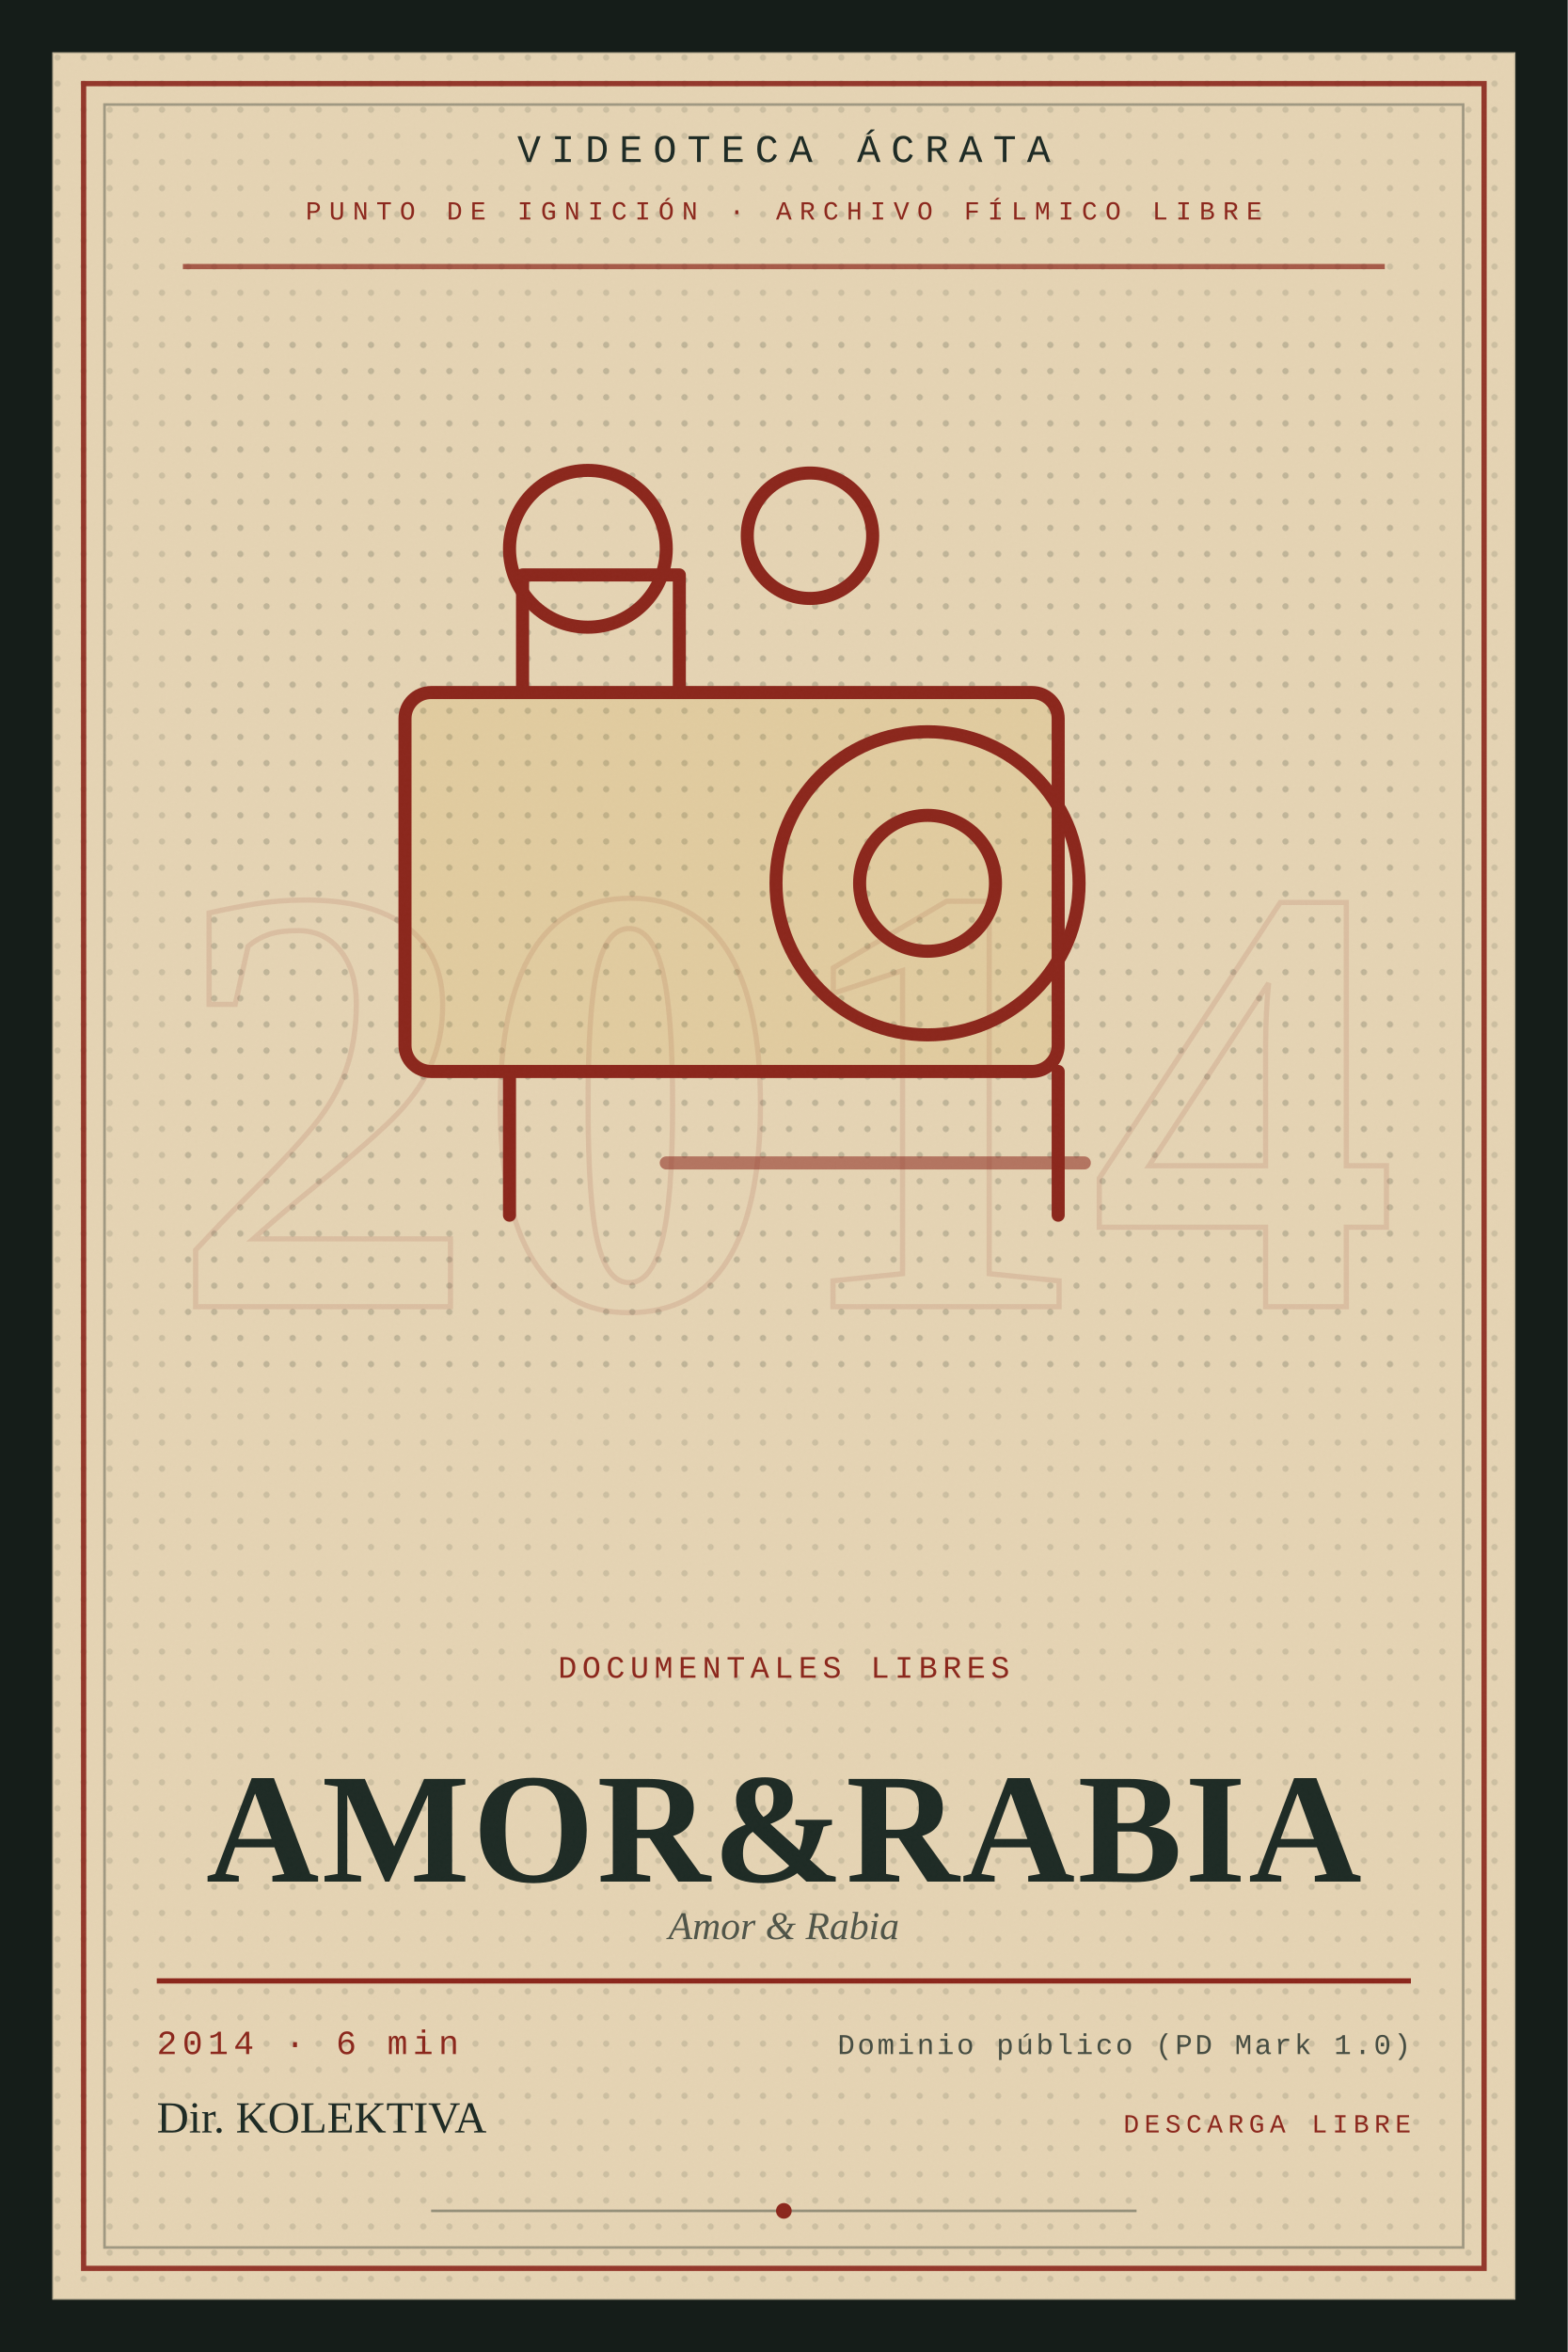
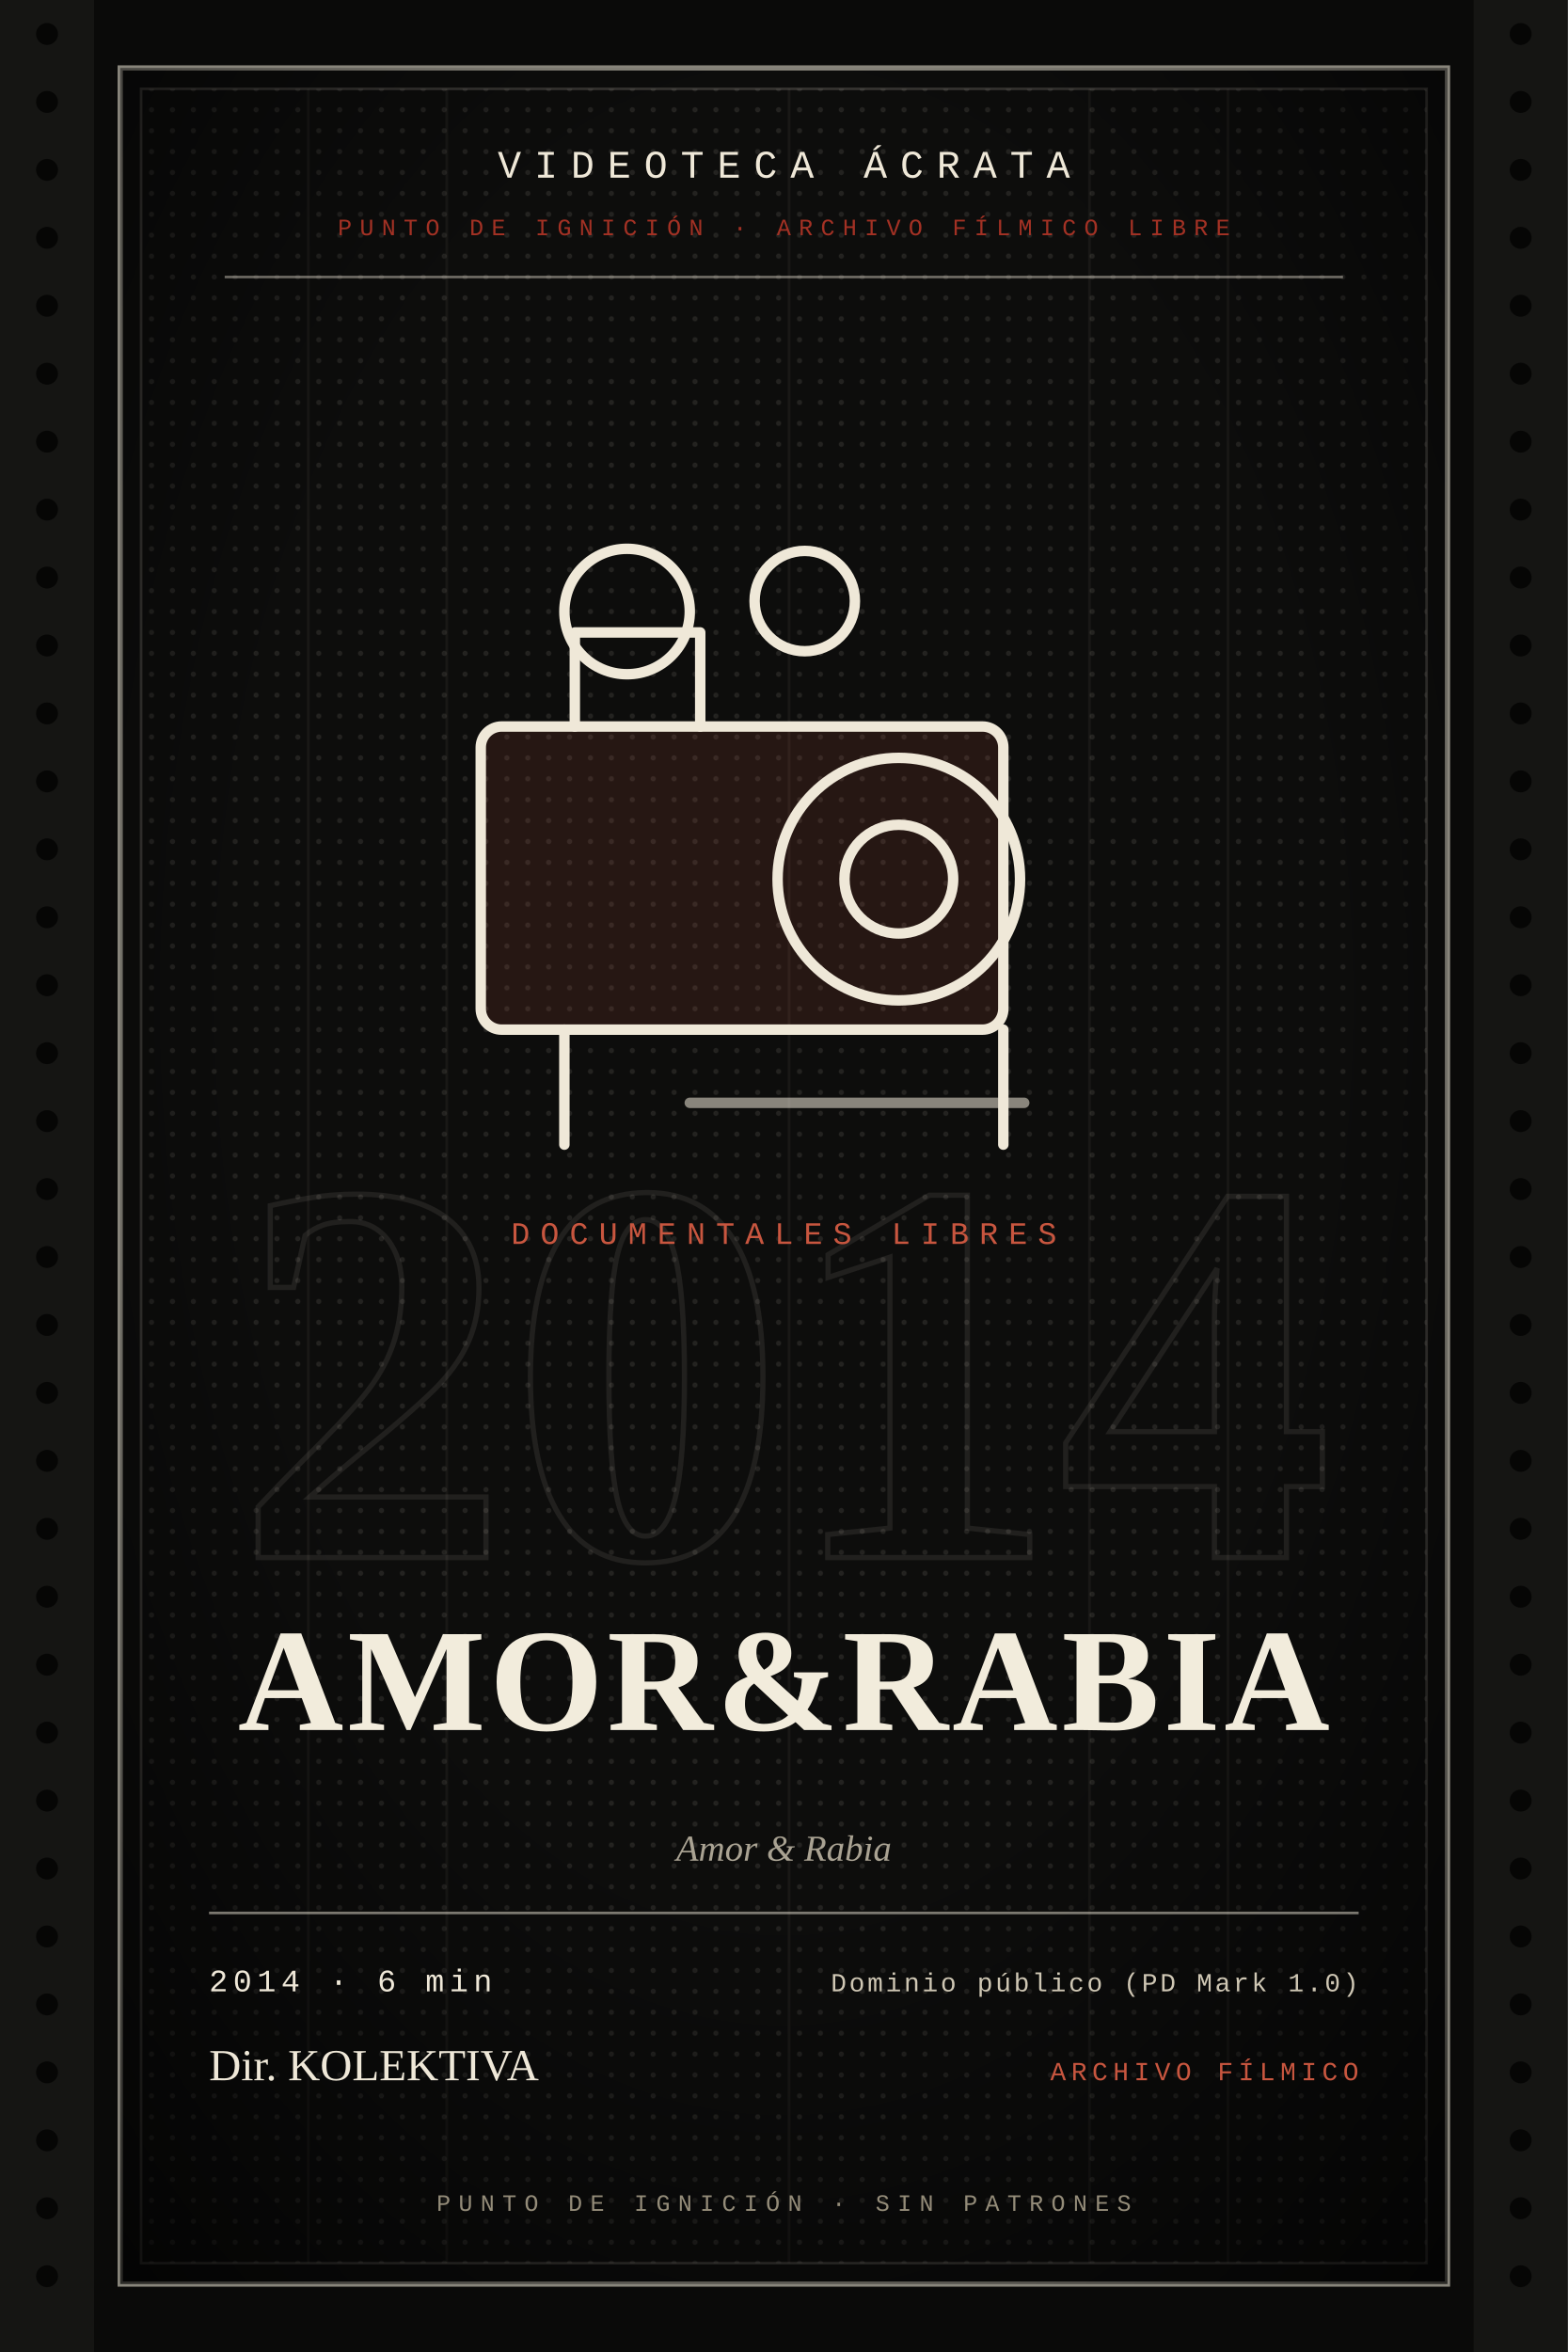
<svg xmlns="http://www.w3.org/2000/svg" viewBox="0 0 600 900" width="600" height="900" role="img" aria-labelledby="titulo-amor-y-rabia desc-amor-y-rabia">
  <defs>
-     <pattern id="trama" width="10" height="10" patternUnits="userSpaceOnUse">
-       <circle cx="2" cy="2" r="1.2" fill="#1d2a24" opacity=".18" />
+     <pattern id="grano-n" width="8" height="8" patternUnits="userSpaceOnUse">
+       <circle cx="2" cy="2" r="1" fill="#f2ecdc" opacity=".14" />
    </pattern>
-     <filter id="grano" x="0" y="0" width="100%" height="100%">
-       <feTurbulence type="fractalNoise" baseFrequency=".85" numOctaves="3" stitchTiles="stitch" result="ruido" />
-       <feColorMatrix in="ruido" type="saturate" values="0" result="gris" />
-       <feComponentTransfer in="gris" result="tenue">
-         <feFuncA type="table" tableValues="0 .12" />
-       </feComponentTransfer>
-       <feBlend in="SourceGraphic" in2="tenue" mode="multiply" />
-     </filter>
+     <radialGradient id="vineta-n" cx=".5" cy=".42" r=".78">
+       <stop offset="52%" stop-color="#000" stop-opacity="0" />
+       <stop offset="100%" stop-color="#000" stop-opacity=".72" />
+     </radialGradient>
  </defs>
-   <rect width="600" height="900" fill="#151d19" />
-   <rect x="20" y="20" width="560" height="860" fill="#e5d3b3" />
-   <rect x="20" y="20" width="560" height="860" fill="url(#trama)" opacity=".7" />
-   <rect x="32" y="32" width="536" height="836" fill="none" stroke="#8b261b" stroke-width="2" opacity=".9" />
-   <rect x="40" y="40" width="520" height="820" fill="none" stroke="#1d2a24" stroke-width="1" opacity=".35" />
-   <text x="300" y="62" text-anchor="middle" font-family="'Special Elite', 'Courier New', monospace" font-size="15" letter-spacing="4" fill="#1d2a24">VIDEOTECA ÁCRATA</text>
-   <text x="300" y="84" text-anchor="middle" font-family="'Special Elite', 'Courier New', monospace" font-size="10" letter-spacing="3" fill="#8b261b">PUNTO DE IGNICIÓN · ARCHIVO FÍLMICO LIBRE</text>
-   <path d="M70 102 L530 102" stroke="#8b261b" stroke-width="2" opacity=".7" />
-   <text x="300" y="500" text-anchor="middle" font-family="Georgia, 'Times New Roman', serif" font-weight="700" font-size="235" fill="none" stroke="#8b261b" stroke-width="2" opacity=".12">2014</text>
-   <rect x="65" y="125" width="470" height="405" fill="url(#trama)" opacity=".4" />
-   <g transform="translate(300 320) scale(1)">
+   <rect width="600" height="900" fill="#0a0a09" />
+   <rect x="0" y="0" width="36" height="900" fill="#151513" />
+   <rect x="564" y="0" width="36" height="900" fill="#151513" />
+   <g fill="#060605">
+     <circle cx="18" cy="13" r="4.2" />
+     <circle cx="582" cy="13" r="4.2" />
+     <circle cx="18" cy="39" r="4.2" />
+     <circle cx="582" cy="39" r="4.2" />
+     <circle cx="18" cy="65" r="4.2" />
+     <circle cx="582" cy="65" r="4.2" />
+     <circle cx="18" cy="91" r="4.2" />
+     <circle cx="582" cy="91" r="4.2" />
+     <circle cx="18" cy="117" r="4.2" />
+     <circle cx="582" cy="117" r="4.2" />
+     <circle cx="18" cy="143" r="4.2" />
+     <circle cx="582" cy="143" r="4.2" />
+     <circle cx="18" cy="169" r="4.2" />
+     <circle cx="582" cy="169" r="4.2" />
+     <circle cx="18" cy="195" r="4.2" />
+     <circle cx="582" cy="195" r="4.2" />
+     <circle cx="18" cy="221" r="4.2" />
+     <circle cx="582" cy="221" r="4.2" />
+     <circle cx="18" cy="247" r="4.2" />
+     <circle cx="582" cy="247" r="4.2" />
+     <circle cx="18" cy="273" r="4.2" />
+     <circle cx="582" cy="273" r="4.2" />
+     <circle cx="18" cy="299" r="4.2" />
+     <circle cx="582" cy="299" r="4.2" />
+     <circle cx="18" cy="325" r="4.2" />
+     <circle cx="582" cy="325" r="4.2" />
+     <circle cx="18" cy="351" r="4.2" />
+     <circle cx="582" cy="351" r="4.2" />
+     <circle cx="18" cy="377" r="4.2" />
+     <circle cx="582" cy="377" r="4.2" />
+     <circle cx="18" cy="403" r="4.2" />
+     <circle cx="582" cy="403" r="4.2" />
+     <circle cx="18" cy="429" r="4.2" />
+     <circle cx="582" cy="429" r="4.2" />
+     <circle cx="18" cy="455" r="4.2" />
+     <circle cx="582" cy="455" r="4.2" />
+     <circle cx="18" cy="481" r="4.2" />
+     <circle cx="582" cy="481" r="4.2" />
+     <circle cx="18" cy="507" r="4.2" />
+     <circle cx="582" cy="507" r="4.2" />
+     <circle cx="18" cy="533" r="4.2" />
+     <circle cx="582" cy="533" r="4.2" />
+     <circle cx="18" cy="559" r="4.2" />
+     <circle cx="582" cy="559" r="4.2" />
+     <circle cx="18" cy="585" r="4.2" />
+     <circle cx="582" cy="585" r="4.2" />
+     <circle cx="18" cy="611" r="4.2" />
+     <circle cx="582" cy="611" r="4.2" />
+     <circle cx="18" cy="637" r="4.2" />
+     <circle cx="582" cy="637" r="4.2" />
+     <circle cx="18" cy="663" r="4.2" />
+     <circle cx="582" cy="663" r="4.2" />
+     <circle cx="18" cy="689" r="4.2" />
+     <circle cx="582" cy="689" r="4.2" />
+     <circle cx="18" cy="715" r="4.2" />
+     <circle cx="582" cy="715" r="4.2" />
+     <circle cx="18" cy="741" r="4.2" />
+     <circle cx="582" cy="741" r="4.2" />
+     <circle cx="18" cy="767" r="4.2" />
+     <circle cx="582" cy="767" r="4.2" />
+     <circle cx="18" cy="793" r="4.2" />
+     <circle cx="582" cy="793" r="4.2" />
+     <circle cx="18" cy="819" r="4.2" />
+     <circle cx="582" cy="819" r="4.2" />
+     <circle cx="18" cy="845" r="4.2" />
+     <circle cx="582" cy="845" r="4.2" />
+     <circle cx="18" cy="871" r="4.2" />
+     <circle cx="582" cy="871" r="4.2" />
+   </g>
+   <rect x="46" y="26" width="508" height="848" fill="#0d0d0c" stroke="#efe8d8" stroke-width="2" stroke-opacity=".55" />
+   <rect x="54" y="34" width="492" height="832" fill="none" stroke="#efe8d8" stroke-width="1" stroke-opacity=".18" />
+   <rect x="54" y="34" width="492" height="832" fill="url(#grano-n)" opacity=".7" />
+   <g stroke="#efe8d8" stroke-opacity=".055" stroke-width="1">
+     <path d="M118 34V866" />
+     <path d="M171 34V866" />
+     <path d="M302 34V866" />
+     <path d="M417 34V866" />
+     <path d="M470 34V866" />
+   </g>
+   <rect x="46" y="26" width="508" height="848" fill="url(#vineta-n)" />
+   <text x="300" y="68" text-anchor="middle" font-family="'Courier Prime', 'Courier New', monospace" font-size="15" letter-spacing="5" fill="#efe8d8">VIDEOTECA ÁCRATA</text>
+   <text x="300" y="90" text-anchor="middle" font-family="'Courier Prime', 'Courier New', monospace" font-size="9" letter-spacing="3" fill="#a33124">PUNTO DE IGNICIÓN · ARCHIVO FÍLMICO LIBRE</text>
+   <path d="M86 106 L514 106" stroke="#efe8d8" stroke-width="1" stroke-opacity=".42" />
+   <text x="300" y="596" text-anchor="middle" font-family="Georgia, 'Times New Roman', serif" font-weight="700" font-size="210" fill="none" stroke="#efe8d8" stroke-width="2" stroke-opacity=".09">2014</text>
+   <g transform="translate(300 322) scale(0.8)">
    <g>
-       <rect x="-145" y="-55" width="250" height="145" rx="10" fill="#c59b27" opacity=".14" />
-       <rect x="-145" y="-55" width="250" height="145" rx="10" fill="none" stroke="#8b261b" stroke-width="5" stroke-linecap="round" stroke-linejoin="round" />
-       <path d="M-100 -55 L-100 -100 L-40 -100 L-40 -55" fill="none" stroke="#8b261b" stroke-width="5" stroke-linecap="round" stroke-linejoin="round" />
-       <circle cx="55" cy="18" r="58" fill="none" stroke="#8b261b" stroke-width="5" stroke-linecap="round" stroke-linejoin="round" />
-       <circle cx="55" cy="18" r="26" fill="none" stroke="#8b261b" stroke-width="5" stroke-linecap="round" stroke-linejoin="round" />
-       <circle cx="-75" cy="-110" r="30" fill="none" stroke="#8b261b" stroke-width="5" stroke-linecap="round" stroke-linejoin="round" />
-       <circle cx="10" cy="-115" r="24" fill="none" stroke="#8b261b" stroke-width="5" stroke-linecap="round" stroke-linejoin="round" />
-       <path d="M-105 90 L-105 145 M105 90 L105 145" fill="none" stroke="#8b261b" stroke-width="5" stroke-linecap="round" stroke-linejoin="round" />
-       <path d="M-45 125 L115 125" fill="none" stroke="#8b261b" stroke-width="5" stroke-linecap="round" stroke-linejoin="round" opacity=".55" />
+       <rect x="-145" y="-55" width="250" height="145" rx="10" fill="#c8563f" opacity=".14" />
+       <rect x="-145" y="-55" width="250" height="145" rx="10" fill="none" stroke="#efe8d8" stroke-width="5" stroke-linecap="round" stroke-linejoin="round" />
+       <path d="M-100 -55 L-100 -100 L-40 -100 L-40 -55" fill="none" stroke="#efe8d8" stroke-width="5" stroke-linecap="round" stroke-linejoin="round" />
+       <circle cx="55" cy="18" r="58" fill="none" stroke="#efe8d8" stroke-width="5" stroke-linecap="round" stroke-linejoin="round" />
+       <circle cx="55" cy="18" r="26" fill="none" stroke="#efe8d8" stroke-width="5" stroke-linecap="round" stroke-linejoin="round" />
+       <circle cx="-75" cy="-110" r="30" fill="none" stroke="#efe8d8" stroke-width="5" stroke-linecap="round" stroke-linejoin="round" />
+       <circle cx="10" cy="-115" r="24" fill="none" stroke="#efe8d8" stroke-width="5" stroke-linecap="round" stroke-linejoin="round" />
+       <path d="M-105 90 L-105 145 M105 90 L105 145" fill="none" stroke="#efe8d8" stroke-width="5" stroke-linecap="round" stroke-linejoin="round" />
+       <path d="M-45 125 L115 125" fill="none" stroke="#efe8d8" stroke-width="5" stroke-linecap="round" stroke-linejoin="round" opacity=".55" />
    </g>
  </g>
-   <text x="300" y="642" text-anchor="middle" font-family="'Special Elite', 'Courier New', monospace" font-size="12" letter-spacing="2" fill="#8b261b">DOCUMENTALES LIBRES</text>
-   <text text-anchor="middle" font-family="Georgia, 'Times New Roman', serif" font-weight="700" font-size="60" letter-spacing="1" fill="#1d2a24">
-     <tspan x="300" y="720">AMOR&amp;RABIA</tspan>
+   <text x="300" y="476" text-anchor="middle" font-family="'Courier Prime', 'Courier New', monospace" font-size="12" letter-spacing="4" fill="#c8563f">DOCUMENTALES LIBRES</text>
+   <text text-anchor="middle" font-family="Georgia, 'Times New Roman', serif" font-weight="700" font-size="56" letter-spacing="1.5" fill="#f2ecdc">
+     <tspan x="300" y="662">AMOR&amp;RABIA</tspan>
  </text>
-   <text x="300" y="742" text-anchor="middle" font-family="Georgia, 'Times New Roman', serif" font-style="italic" font-size="15" fill="#1d2a24" opacity=".75">Amor &amp; Rabia</text>
-   <path d="M60 758 L540 758" stroke="#8b261b" stroke-width="2" />
-   <text x="60" y="786" font-family="'Special Elite', 'Courier New', monospace" font-size="13" letter-spacing="2" fill="#8b261b">2014 · 6 min</text>
-   <text x="540" y="786" text-anchor="end" font-family="'Special Elite', 'Courier New', monospace" font-size="11" letter-spacing="1" fill="#1d2a24" opacity=".8">Dominio público (PD Mark 1.0)</text>
-   <text x="60" y="816" font-family="Georgia, 'Times New Roman', serif" font-size="17" fill="#1d2a24">Dir. KOLEKTIVA</text>
-   <text x="540" y="816" text-anchor="end" font-family="'Special Elite', 'Courier New', monospace" font-size="10" letter-spacing="2" fill="#8b261b">DESCARGA LIBRE</text>
-   <g transform="translate(300 846)">
-     <path d="M-135 0 L135 0" stroke="#1d2a24" stroke-width="1" opacity=".4" />
-     <circle cx="0" cy="0" r="3" fill="#8b261b" />
-   </g>
-   <rect x="20" y="20" width="560" height="860" fill="none" stroke="#1d2a24" stroke-width="1" opacity=".2" filter="url(#grano)" />
+   <text x="300" y="712" text-anchor="middle" font-family="Georgia, 'Times New Roman', serif" font-style="italic" font-size="14" fill="#cfc7b4" opacity=".8">Amor &amp; Rabia</text>
+   <path d="M80 732 L520 732" stroke="#efe8d8" stroke-width="1" stroke-opacity=".5" />
+   <text x="80" y="762" font-family="'Courier Prime', 'Courier New', monospace" font-size="12" letter-spacing="2" fill="#efe8d8">2014 · 6 min</text>
+   <text x="520" y="762" text-anchor="end" font-family="'Courier Prime', 'Courier New', monospace" font-size="10" letter-spacing="1" fill="#cfc7b4">Dominio público (PD Mark 1.0)</text>
+   <text x="80" y="796" font-family="Georgia, 'Times New Roman', serif" font-size="17" fill="#efe8d8">Dir. KOLEKTIVA</text>
+   <text x="520" y="796" text-anchor="end" font-family="'Courier Prime', 'Courier New', monospace" font-size="10" letter-spacing="2" fill="#c8563f">ARCHIVO FÍLMICO</text>
+   <text x="300" y="846" text-anchor="middle" font-family="'Courier Prime', 'Courier New', monospace" font-size="9" letter-spacing="3" fill="#948c79">PUNTO DE IGNICIÓN · SIN PATRONES</text>
</svg>
